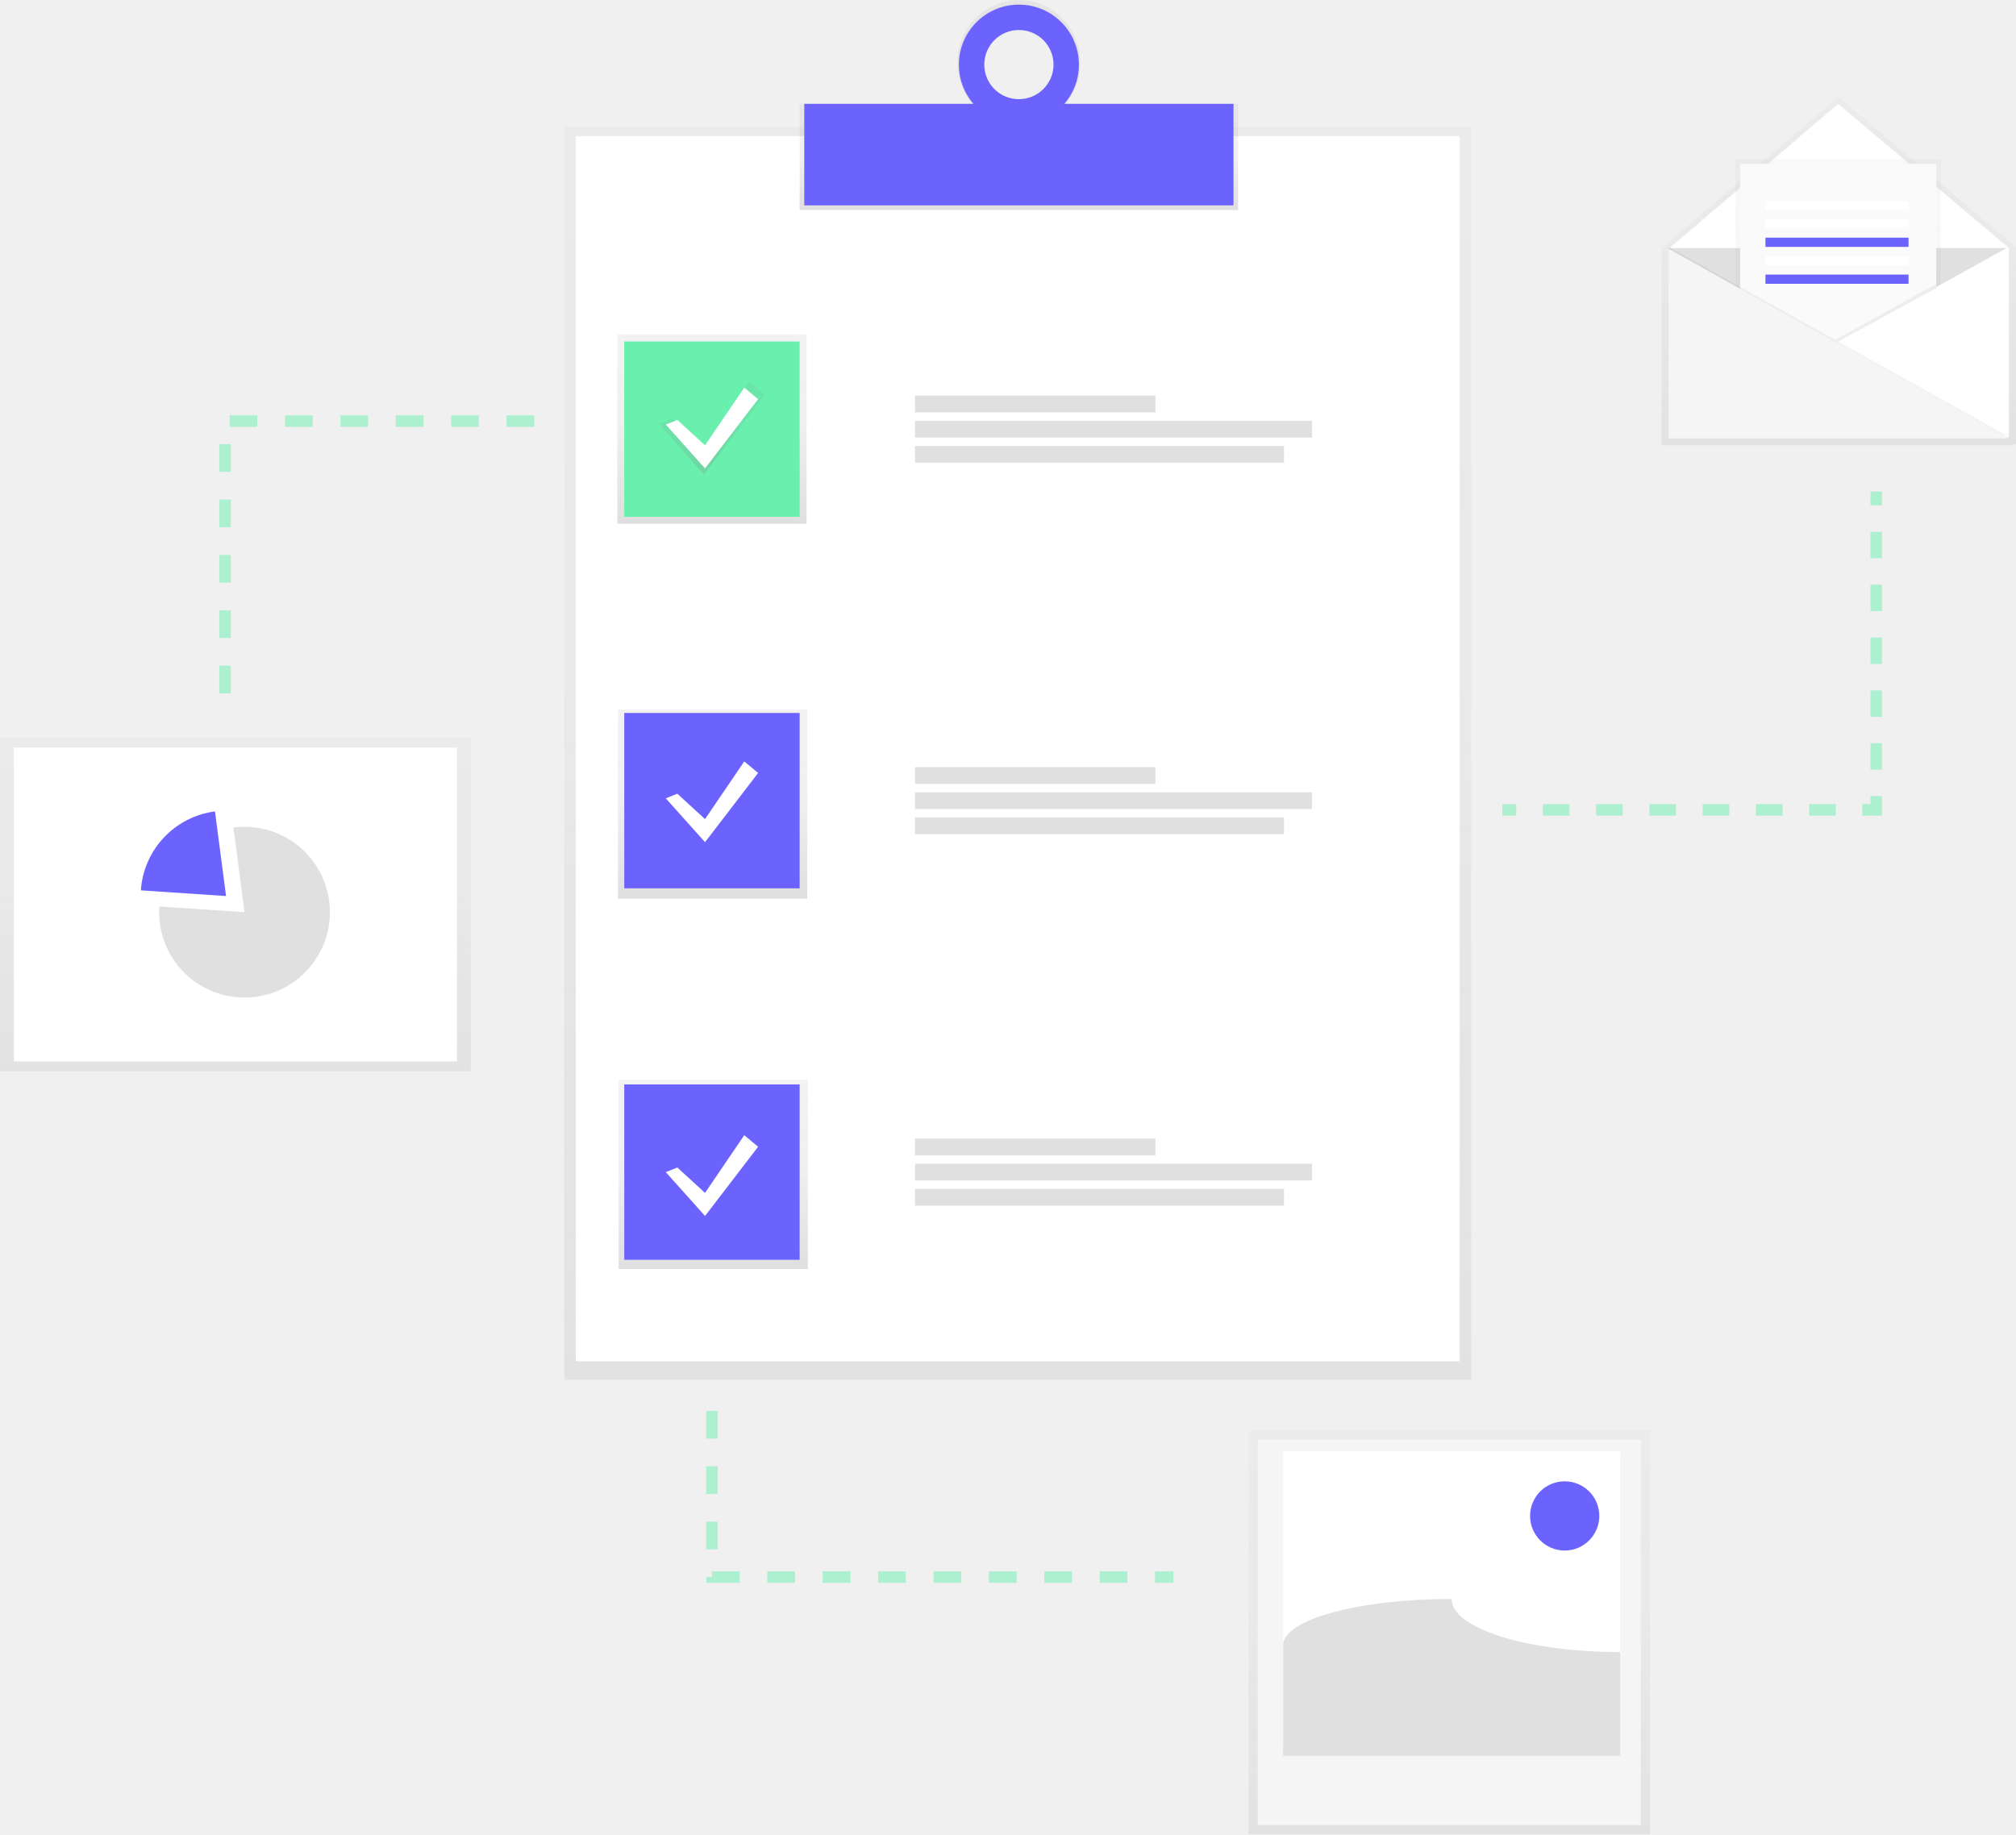
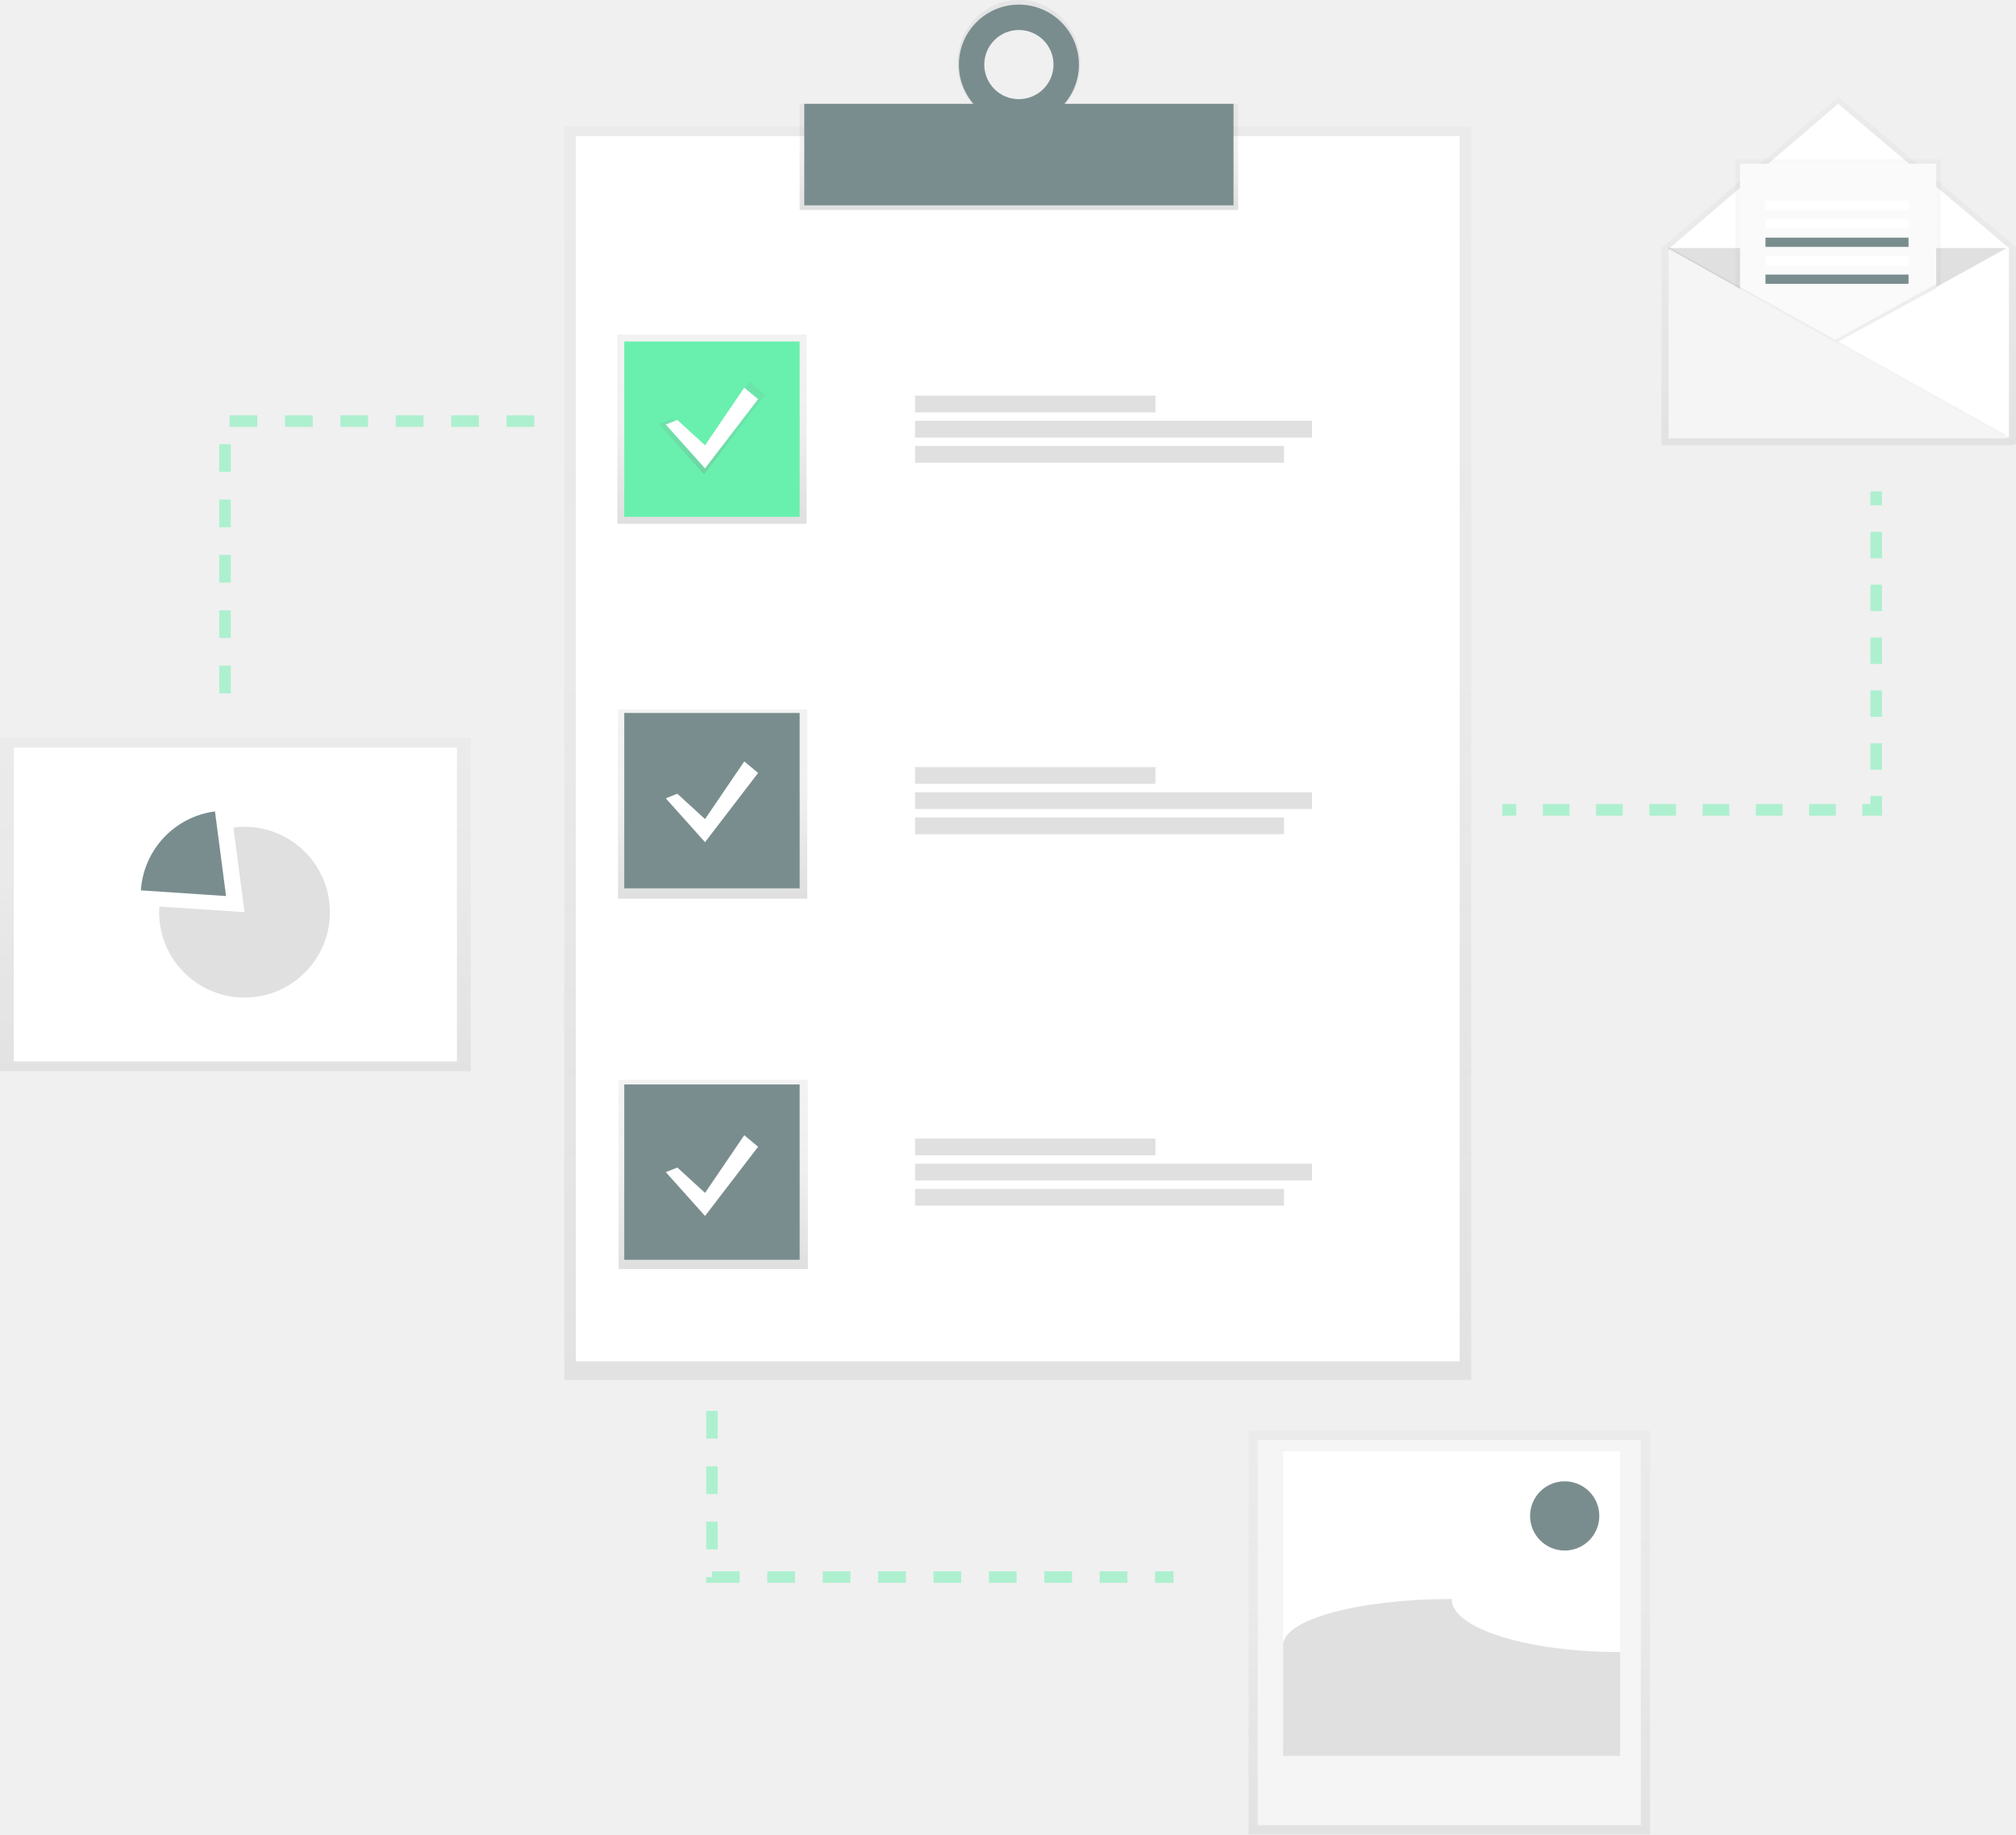
<svg xmlns="http://www.w3.org/2000/svg" xmlns:xlink="http://www.w3.org/1999/xlink" id="629dcec7-c063-4496-b40c-d8a33d01e794" data-name="Layer 1" width="873.56" height="795" viewBox="0 0 873.56 795">
  <defs>
    <linearGradient id="1ad885a6-086f-4584-b8fc-49709722d9e2" x1="441" y1="598" x2="441" y2="55" gradientUnits="userSpaceOnUse">
      <stop offset="0" stop-color="gray" stop-opacity="0.25" />
      <stop offset="0.54" stop-color="gray" stop-opacity="0.12" />
      <stop offset="1" stop-color="gray" stop-opacity="0.1" />
    </linearGradient>
    <linearGradient id="6f115915-dfc3-4eba-8ca8-4e2bf8885e02" x1="441.5" y1="91" x2="441.5" y2="44.98" xlink:href="#1ad885a6-086f-4584-b8fc-49709722d9e2" />
    <linearGradient id="4923b0dd-8e96-4c93-b583-a6b0ce88de70" x1="604.72" y1="106.89" x2="604.72" y2="52.5" xlink:href="#1ad885a6-086f-4584-b8fc-49709722d9e2" />
    <linearGradient id="ea587278-d59f-43ad-bda4-771cfa902fd4" x1="308.5" y1="227" x2="308.5" y2="145" xlink:href="#1ad885a6-086f-4584-b8fc-49709722d9e2" />
    <linearGradient id="e2b55b91-c252-4605-a1d1-0f99b0ab4047" x1="308.78" y1="389.5" x2="308.78" y2="307.5" xlink:href="#1ad885a6-086f-4584-b8fc-49709722d9e2" />
    <linearGradient id="76544af5-6047-4a4c-b2fc-a23f66c9d65b" x1="309.06" y1="550" x2="309.06" y2="468" xlink:href="#1ad885a6-086f-4584-b8fc-49709722d9e2" />
    <linearGradient id="daf008b2-47be-48c6-a376-1f125493a331" x1="308.5" y1="205.63" x2="308.5" y2="165.37" xlink:href="#1ad885a6-086f-4584-b8fc-49709722d9e2" />
    <linearGradient id="ebbb3683-2e35-4ba5-aa17-65e675e22e58" x1="796.5" y1="193" x2="796.5" y2="42" xlink:href="#1ad885a6-086f-4584-b8fc-49709722d9e2" />
    <linearGradient id="3d5714ec-ccf4-45ec-9ad7-6b8d237940bd" x1="796.5" y1="176" x2="796.5" y2="69" xlink:href="#1ad885a6-086f-4584-b8fc-49709722d9e2" />
    <linearGradient id="77e7c8c2-0f5e-4b8d-920a-2630d282c2c9" x1="628" y1="795" x2="628" y2="620" xlink:href="#1ad885a6-086f-4584-b8fc-49709722d9e2" />
    <linearGradient id="a6898519-96e7-44e1-b71e-df9c3f17d463" x1="102" y1="464.25" x2="102" y2="319.75" xlink:href="#1ad885a6-086f-4584-b8fc-49709722d9e2" />
  </defs>
  <g opacity="0.5">
    <rect x="244.5" y="55" width="393" height="543" fill="url(#1ad885a6-086f-4584-b8fc-49709722d9e2)" />
  </g>
  <rect x="249.5" y="59" width="383" height="531" fill="#fff" />
  <rect x="346.5" y="44.98" width="190" height="46.02" fill="url(#6f115915-dfc3-4eba-8ca8-4e2bf8885e02)" />
  <path d="M604.72,52.5c-14.67,0-26.56,12.18-26.56,27.2s11.89,27.2,26.56,27.2,26.56-12.18,26.56-27.2S619.39,52.5,604.72,52.5Zm0,42.89A15.69,15.69,0,1,1,620,79.7,15.51,15.51,0,0,1,604.72,95.39Z" transform="translate(-163.22 -52.5)" fill="url(#4923b0dd-8e96-4c93-b583-a6b0ce88de70)" />
-   <rect x="348.5" y="45" width="186" height="44" fill="#6c63ff" />
-   <path d="M604.72,54.5a26,26,0,1,0,26,26A26,26,0,0,0,604.72,54.5Zm0,41a15,15,0,1,1,15-15A15,15,0,0,1,604.72,95.5Z" transform="translate(-163.22 -52.5)" fill="#6c63ff" />
+   <rect x="348.5" y="45" width="186" height="44" fill="#7a8d8e" />
+   <path d="M604.72,54.5a26,26,0,1,0,26,26A26,26,0,0,0,604.72,54.5Zm0,41a15,15,0,1,1,15-15A15,15,0,0,1,604.72,95.5Z" transform="translate(-163.22 -52.5)" fill="#7a8d8e" />
  <rect x="267.5" y="145" width="82" height="82" fill="url(#ea587278-d59f-43ad-bda4-771cfa902fd4)" />
  <rect x="267.78" y="307.5" width="82" height="82" fill="url(#e2b55b91-c252-4605-a1d1-0f99b0ab4047)" />
  <rect x="268.06" y="468" width="82" height="82" fill="url(#76544af5-6047-4a4c-b2fc-a23f66c9d65b)" />
  <rect x="270.5" y="148" width="76" height="76" fill="#69f0ae" />
-   <rect x="270.5" y="309" width="76" height="76" fill="#6c63ff" />
-   <rect x="270.5" y="470" width="76" height="76" fill="#6c63ff" />
+   <rect x="270.5" y="309" width="76" height="76" fill="#7a8d8e" />
+   <rect x="270.5" y="470" width="76" height="76" fill="#7a8d8e" />
  <rect x="396.5" y="171.46" width="104.17" height="7.27" fill="#e0e0e0" />
  <rect x="396.5" y="182.37" width="172" height="7.27" fill="#e0e0e0" />
  <rect x="396.5" y="193.27" width="159.89" height="7.27" fill="#e0e0e0" />
  <rect x="396.5" y="332.46" width="104.17" height="7.27" fill="#e0e0e0" />
  <rect x="396.5" y="343.37" width="172" height="7.27" fill="#e0e0e0" />
  <rect x="396.5" y="354.27" width="159.89" height="7.27" fill="#e0e0e0" />
  <rect x="396.5" y="493.46" width="104.17" height="7.27" fill="#e0e0e0" />
  <rect x="396.5" y="504.37" width="172" height="7.27" fill="#e0e0e0" />
  <rect x="396.5" y="515.27" width="159.89" height="7.27" fill="#e0e0e0" />
  <polygon points="291.25 181.47 305.05 194.13 324.6 165.38 331.5 171.13 305.05 205.63 285.5 183.78 291.25 181.47" fill="url(#daf008b2-47be-48c6-a376-1f125493a331)" />
  <polygon points="293.5 182 305.5 193 322.5 168 328.5 173 305.5 203 288.5 184 293.5 182" fill="#fff" />
  <polygon points="293.5 344 305.5 355 322.5 330 328.5 335 305.5 365 288.5 346 293.5 344" fill="#fff" />
  <polygon points="293.5 506 305.5 517 322.5 492 328.5 497 305.5 527 288.5 508 293.5 506" fill="#fff" />
  <g opacity="0.5">
    <line x1="651" y1="351" x2="657" y2="351" fill="none" stroke="#69f0ae" stroke-miterlimit="10" stroke-width="5" />
    <line x1="668.54" y1="351" x2="801.23" y2="351" fill="none" stroke="#69f0ae" stroke-miterlimit="10" stroke-width="5" stroke-dasharray="11.54 11.54" />
    <polyline points="807 351 813 351 813 345" fill="none" stroke="#69f0ae" stroke-miterlimit="10" stroke-width="5" />
    <line x1="813" y1="333.55" x2="813" y2="224.73" fill="none" stroke="#69f0ae" stroke-miterlimit="10" stroke-width="5" stroke-dasharray="11.45 11.45" />
    <line x1="813" y1="219" x2="813" y2="213" fill="none" stroke="#69f0ae" stroke-miterlimit="10" stroke-width="5" />
  </g>
  <polyline points="231.5 182.5 97.5 182.5 97.5 308.5" fill="none" stroke="#69f0ae" stroke-miterlimit="10" stroke-width="5" stroke-dasharray="12" opacity="0.5" />
  <polyline points="308.5 611.5 308.5 683.5 508.5 683.5" fill="none" stroke="#69f0ae" stroke-miterlimit="10" stroke-width="5" stroke-dasharray="12" opacity="0.5" />
  <g opacity="0.5">
    <polygon points="873.56 107.09 796.5 42 720.64 106.95 719.96 106.57 719.96 107.09 719.44 107.09 719.96 107.38 719.96 107.61 719.96 191.96 719.96 193 873.04 193 872.11 192.48 873.56 192.48 873.56 107.09" fill="url(#ebbb3683-2e35-4ba5-aa17-65e675e22e58)" />
  </g>
  <polygon points="870.5 189.5 723.5 189.5 723.5 107.5 796.5 45 870.5 107.5 870.5 189.5" fill="#fff" />
  <polyline points="722.5 107.5 795.5 148.5 869.5 107.5" fill="#e0e0e0" />
  <g opacity="0.5">
    <polygon points="797.02 147.47 752 176 752 69 841 69 841 123.42 797.02 147.47" fill="url(#3d5714ec-ccf4-45ec-9ad7-6b8d237940bd)" />
  </g>
  <polygon points="797 148 754 176 754 71 839 71 839 124.4 797 148" fill="#fafafa" />
  <polygon points="723 189 870 189 723 107 723 189" opacity="0.05" />
  <polygon points="723 190 870 190 723 108 723 190" fill="#f5f5f5" />
  <rect x="765" y="87" width="62" height="4" fill="#fff" />
  <rect x="765" y="95" width="62" height="4" fill="#fff" />
-   <rect x="765" y="103" width="62" height="4" fill="#6c63ff" />
+   <rect x="765" y="103" width="62" height="4" fill="#7a8d8e" />
  <rect x="765" y="111" width="62" height="4" fill="#fff" />
-   <rect x="765" y="119" width="62" height="4" fill="#6c63ff" />
+   <rect x="765" y="119" width="62" height="4" fill="#7a8d8e" />
  <polygon points="839 125 839 123 795.26 147.31 796.45 147.97 839 125" opacity="0.05" />
  <g opacity="0.5">
    <rect x="541.02" y="620" width="173.95" height="175" fill="url(#77e7c8c2-0f5e-4b8d-920a-2630d282c2c9)" />
  </g>
  <rect x="545" y="624" width="166" height="167" fill="#f5f5f5" />
  <rect x="556" y="629" width="146" height="128" fill="#fff" />
  <path d="M865.22,768.5c-40.35,0-73-10.29-73-23-40.35,0-73,8.95-73,20v48h146Z" transform="translate(-163.22 -52.5)" fill="#e0e0e0" />
-   <circle cx="678" cy="657" r="15" fill="#6c63ff" />
+   <circle cx="678" cy="657" r="15" fill="#7a8d8e" />
  <g opacity="0.5">
    <rect y="319.75" width="204" height="144.5" fill="url(#a6898519-96e7-44e1-b71e-df9c3f17d463)" />
  </g>
  <rect x="6" y="324" width="192" height="136" fill="#fff" />
  <path d="M269.17,410.84a37.29,37.29,0,0,0-4.8.32l4.8,36.68-36.91-2.46c-.05.81-.09,1.63-.09,2.46a37,37,0,1,0,37-37Z" transform="translate(-163.22 -52.5)" fill="#e0e0e0" />
-   <path d="M256.37,404.16a37,37,0,0,0-32.11,34.22l36.91,2.46Z" transform="translate(-163.22 -52.5)" fill="#6c63ff" />
+   <path d="M256.37,404.16a37,37,0,0,0-32.11,34.22l36.91,2.46Z" transform="translate(-163.22 -52.5)" fill="#7a8d8e" />
</svg>
